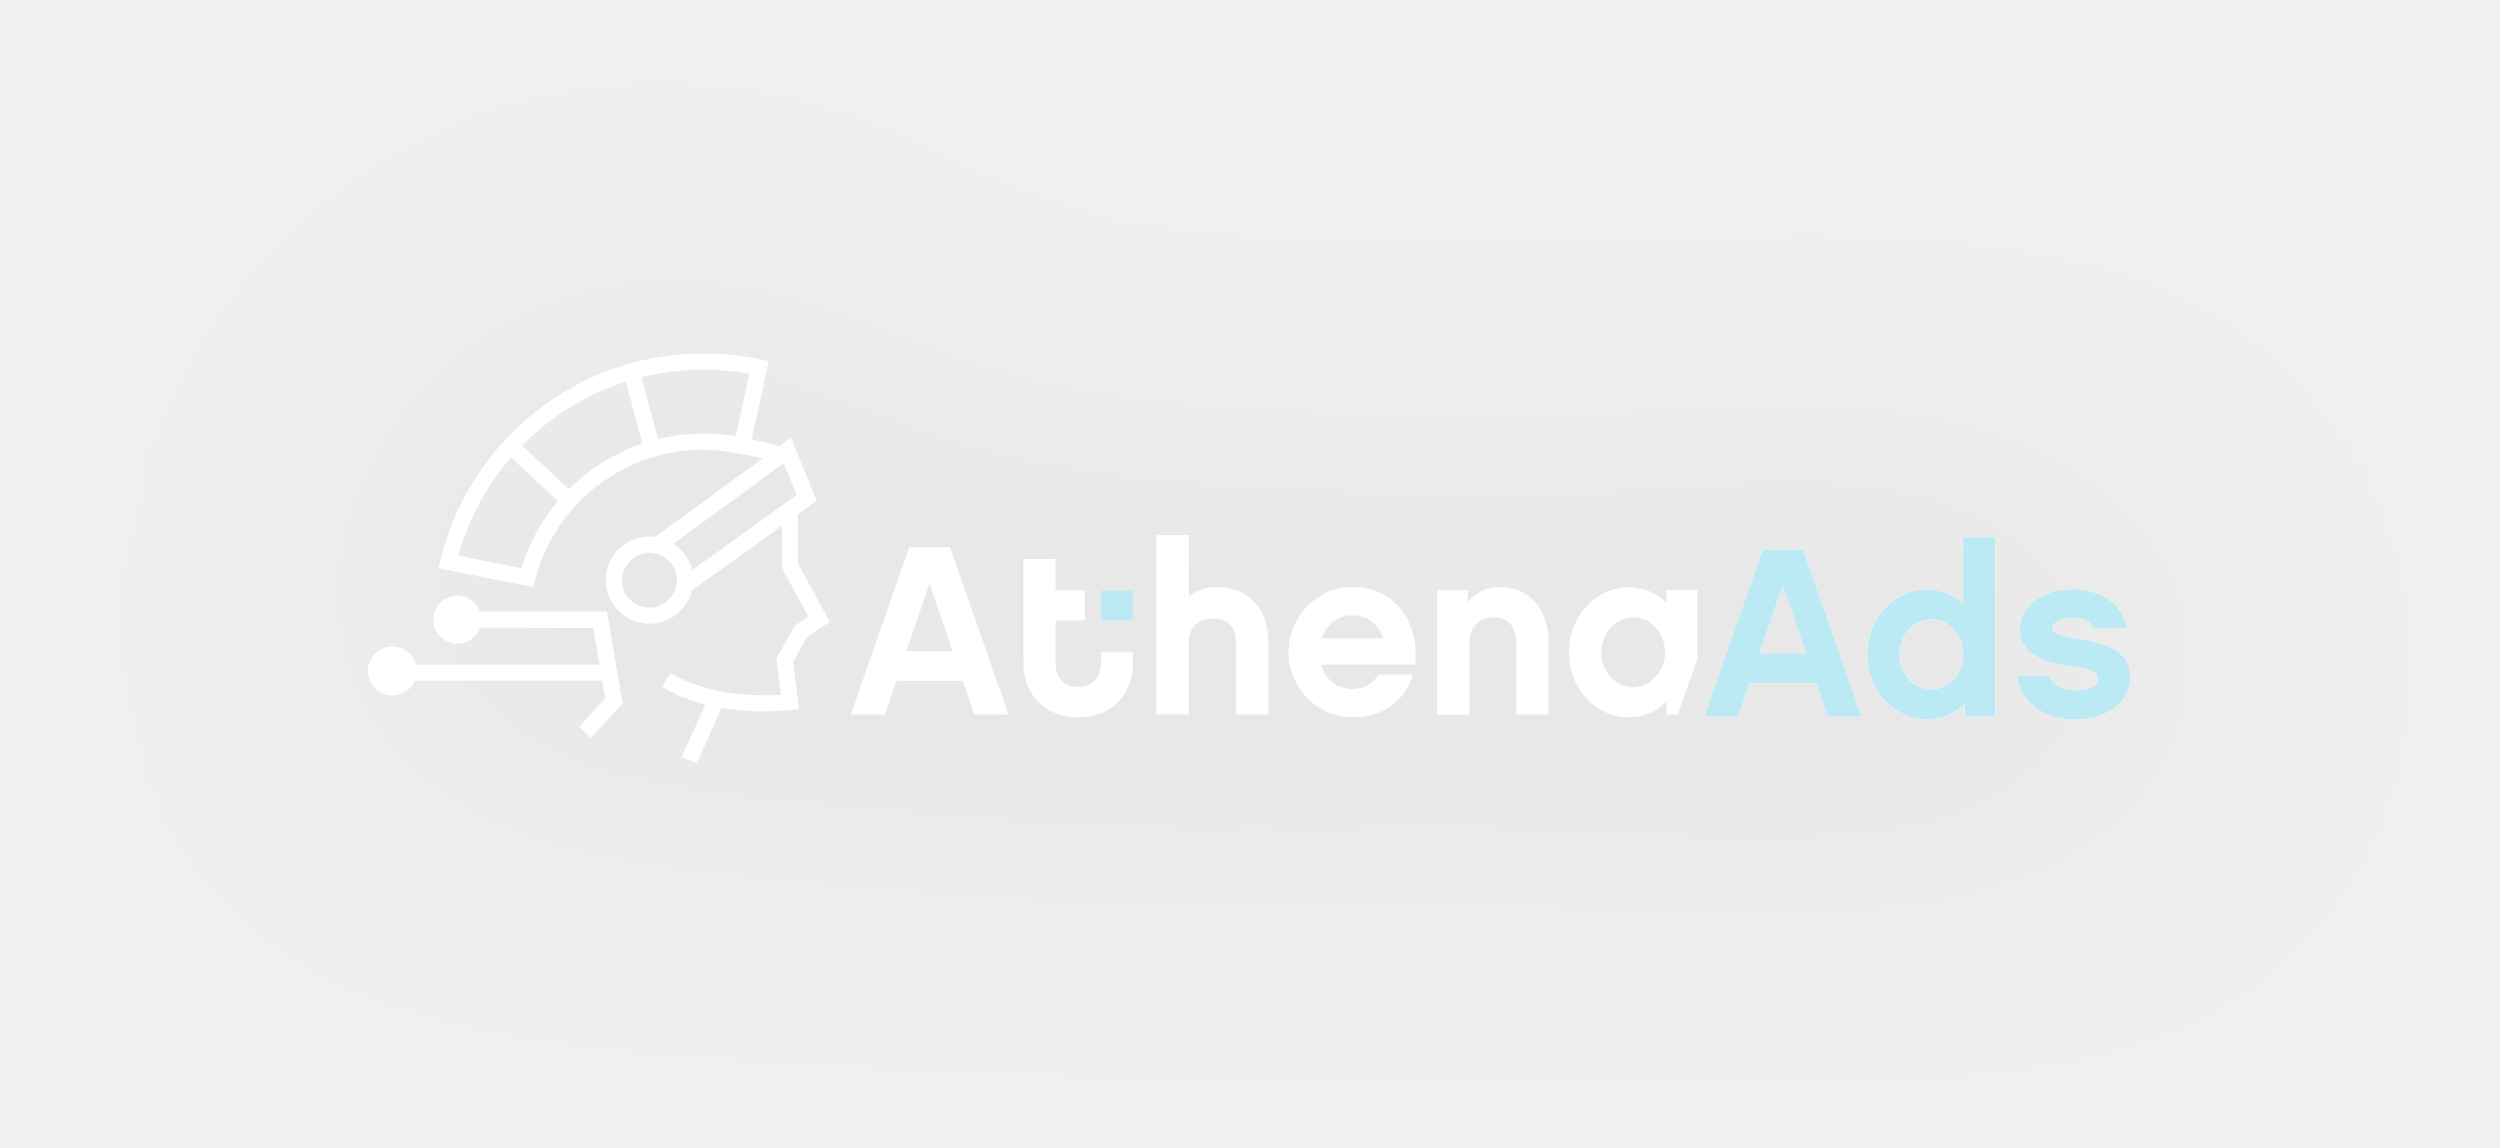
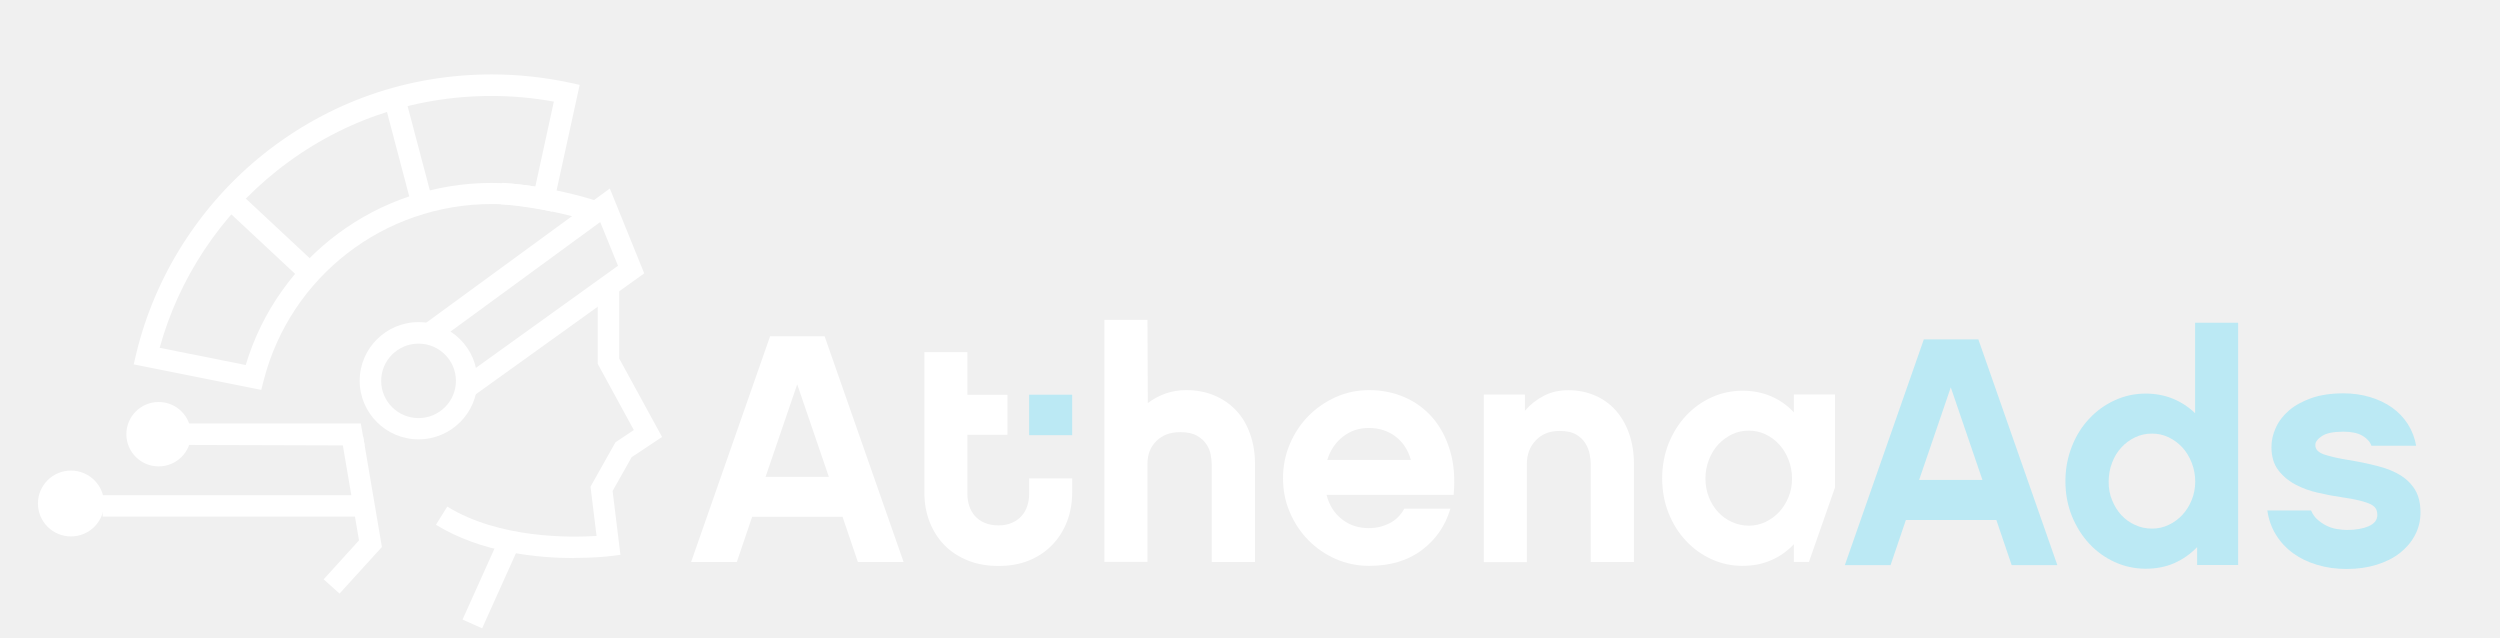
- <svg xmlns="http://www.w3.org/2000/svg" width="695" height="319" viewBox="0 0 695 319" fill="none">
-   <g filter="url(#filter0_d_3780_5604)">
-     <path d="M249.136 189.263L245.987 198.549H236.59L252.831 152.142H264.038L280.279 198.549H270.882L267.733 189.263H249.136ZM258.41 161.972L251.889 181.038H264.906L258.385 161.972H258.41Z" fill="white" />
-     <path d="M314.944 184.175C314.944 186.349 314.597 188.374 313.878 190.226C313.159 192.079 312.141 193.684 310.827 195.042C309.513 196.401 307.927 197.463 306.067 198.228C304.207 198.994 302.124 199.364 299.794 199.364C297.463 199.364 295.355 198.994 293.471 198.228C291.586 197.463 290 196.425 288.661 195.067C287.347 193.709 286.33 192.103 285.611 190.251C284.892 188.399 284.545 186.398 284.545 184.2V155.402H293.397V164.17H301.628V172.394H293.397V184.644C293.397 185.46 293.521 186.225 293.769 186.991C294.017 187.756 294.388 188.423 294.909 189.041C295.43 189.633 296.075 190.127 296.893 190.473C297.686 190.819 298.653 191.017 299.769 191.017C300.885 191.017 301.778 190.844 302.596 190.473C303.389 190.127 304.059 189.633 304.58 189.041C305.1 188.448 305.472 187.756 305.72 186.991C305.968 186.225 306.092 185.46 306.092 184.644V181.36H314.944V184.175Z" fill="white" />
-     <path d="M352.482 198.549H343.63V178.42C343.63 177.926 343.556 177.309 343.432 176.543C343.308 175.778 343.01 175.061 342.564 174.37C342.118 173.678 341.473 173.086 340.605 172.592C339.762 172.098 338.597 171.851 337.159 171.851C335.126 171.851 333.514 172.443 332.274 173.654C331.034 174.864 330.415 176.444 330.415 178.396V198.525H321.562V148.758H330.415L330.489 165.874C331.605 165.034 332.82 164.367 334.159 163.898C335.473 163.429 336.911 163.206 338.423 163.206C340.531 163.206 342.44 163.577 344.201 164.318C345.936 165.059 347.424 166.071 348.663 167.405C349.903 168.714 350.846 170.319 351.515 172.196C352.185 174.073 352.532 176.148 352.532 178.42V198.549H352.482Z" fill="white" />
-     <path d="M367.236 184.768C367.806 186.917 368.872 188.571 370.434 189.782C371.972 190.992 373.807 191.585 375.914 191.585C377.402 191.585 378.791 191.264 380.105 190.621C381.419 189.979 382.46 188.967 383.229 187.584H392.7C391.659 191.115 389.701 193.956 386.824 196.104C383.948 198.278 380.328 199.34 375.989 199.34C373.583 199.34 371.277 198.871 369.145 197.932C366.988 196.994 365.128 195.709 363.517 194.079C361.905 192.449 360.641 190.547 359.699 188.349C358.756 186.176 358.285 183.829 358.285 181.335C358.285 178.84 358.756 176.494 359.699 174.271C360.641 172.073 361.905 170.147 363.517 168.517C365.128 166.886 367.013 165.602 369.145 164.639C371.302 163.676 373.583 163.207 375.989 163.207C378.542 163.207 380.948 163.676 383.204 164.639C385.461 165.602 387.394 167.01 389.006 168.862C390.618 170.715 391.833 172.987 392.626 175.654C393.444 178.322 393.667 181.36 393.37 184.743H367.261L367.236 184.768ZM384.568 177.556C384.022 175.556 382.981 173.95 381.444 172.765C379.907 171.579 378.046 170.986 375.914 170.986C373.906 170.986 372.121 171.579 370.608 172.765C369.096 173.95 368.005 175.531 367.385 177.556H384.568Z" fill="white" />
-     <path d="M430.414 198.549H421.562V178.42C421.562 177.926 421.487 177.284 421.363 176.519C421.239 175.728 420.942 174.987 420.52 174.246C420.099 173.505 419.454 172.888 418.611 172.369C417.768 171.851 416.603 171.604 415.115 171.604C413.107 171.604 411.47 172.246 410.255 173.555C409.015 174.839 408.42 176.469 408.42 178.445V198.574H399.568V164.12H408.024V167.454C409.14 166.17 410.429 165.133 411.916 164.367C413.404 163.601 415.065 163.231 416.95 163.231C418.958 163.231 420.818 163.601 422.479 164.342C424.165 165.083 425.578 166.096 426.744 167.43C427.909 168.739 428.802 170.344 429.471 172.221C430.116 174.098 430.438 176.173 430.438 178.445V198.574L430.414 198.549Z" fill="white" />
-     <path d="M463.316 198.525H466.416L471.772 183.237V164.096H463.316V167.776C461.977 166.343 460.415 165.232 458.605 164.466C456.82 163.7 454.837 163.33 452.704 163.33C450.572 163.33 448.34 163.799 446.357 164.713C444.373 165.627 442.612 166.887 441.125 168.492C439.637 170.097 438.447 171.999 437.554 174.222C436.687 176.445 436.24 178.816 436.24 181.36C436.24 183.904 436.687 186.275 437.554 188.473C438.422 190.671 439.612 192.573 441.125 194.178C442.612 195.783 444.373 197.043 446.357 197.957C448.34 198.871 450.473 199.34 452.704 199.34C454.936 199.34 456.82 198.969 458.605 198.204C460.391 197.438 461.953 196.327 463.316 194.894V198.574V198.525ZM462.225 185.163C461.754 186.349 461.11 187.361 460.316 188.226C459.523 189.09 458.556 189.782 457.49 190.3C456.424 190.819 455.258 191.066 454.043 191.066C452.828 191.066 451.688 190.819 450.597 190.325C449.506 189.831 448.564 189.164 447.77 188.3C446.952 187.435 446.332 186.423 445.861 185.237C445.39 184.052 445.142 182.792 445.142 181.409C445.142 180.026 445.365 178.742 445.861 177.507C446.332 176.297 446.977 175.234 447.77 174.37C448.589 173.506 449.53 172.814 450.597 172.296C451.663 171.777 452.828 171.53 454.043 171.53C455.258 171.53 456.399 171.777 457.49 172.296C458.581 172.814 459.523 173.506 460.316 174.395C461.134 175.284 461.754 176.321 462.225 177.531C462.697 178.742 462.945 180.026 462.945 181.409C462.945 182.792 462.697 184.002 462.225 185.163Z" fill="white" />
-     <path d="M486.351 189.905L483.202 199.191H473.805L490.045 152.784H501.252L517.493 199.191H508.096L504.947 189.905H486.351ZM495.599 162.613L489.078 181.681H502.096L495.574 162.613H495.599Z" fill="#BBE9F4" />
-     <path d="M554.686 199.167H546.231V195.487C544.842 196.919 543.255 198.031 541.495 198.796C539.734 199.562 537.776 199.932 535.619 199.932C533.461 199.932 531.254 199.463 529.271 198.549C527.287 197.636 525.527 196.376 524.039 194.77C522.551 193.165 521.361 191.263 520.469 189.065C519.601 186.867 519.154 184.521 519.154 181.952C519.154 179.384 519.601 177.037 520.469 174.814C521.336 172.592 522.526 170.69 524.039 169.085C525.527 167.479 527.287 166.219 529.271 165.306C531.254 164.392 533.387 163.923 535.619 163.923C537.627 163.923 539.511 164.268 541.222 164.96C542.933 165.651 544.47 166.664 545.809 167.948V149.351H554.661V199.117L554.686 199.167ZM545.834 182.026C545.834 180.643 545.586 179.359 545.115 178.149C544.644 176.938 543.999 175.901 543.206 175.012C542.388 174.123 541.445 173.431 540.379 172.913C539.313 172.394 538.148 172.147 536.933 172.147C535.718 172.147 534.577 172.394 533.486 172.913C532.395 173.431 531.453 174.123 530.66 174.987C529.841 175.852 529.221 176.889 528.75 178.124C528.279 179.334 528.031 180.643 528.031 182.026C528.031 183.409 528.254 184.694 528.75 185.854C529.221 187.04 529.866 188.053 530.66 188.917C531.478 189.781 532.42 190.473 533.486 190.942C534.552 191.436 535.718 191.683 536.933 191.683C538.148 191.683 539.288 191.436 540.379 190.918C541.47 190.399 542.413 189.707 543.206 188.843C543.999 187.979 544.644 186.966 545.115 185.78C545.586 184.595 545.834 183.335 545.834 182.026Z" fill="#BBE9F4" />
-     <path d="M592.152 188.349C592.152 190.053 591.78 191.609 591.011 193.042C590.267 194.474 589.201 195.684 587.887 196.722C586.548 197.759 584.961 198.549 583.102 199.117C581.242 199.685 579.234 199.982 577.027 199.982C574.82 199.982 572.787 199.71 570.928 199.142C569.043 198.574 567.382 197.784 565.969 196.746C564.53 195.709 563.365 194.449 562.448 192.968C561.53 191.486 560.935 189.831 560.662 187.954H569.663C569.985 188.719 570.407 189.337 570.977 189.831C571.548 190.325 572.143 190.745 572.812 191.066C573.482 191.411 574.2 191.634 574.919 191.757C575.638 191.881 576.358 191.955 577.027 191.955C578.812 191.955 580.3 191.708 581.49 191.189C582.68 190.671 583.275 189.905 583.275 188.892C583.275 188.398 583.176 187.978 583.002 187.633C582.829 187.287 582.457 186.966 581.936 186.694C581.391 186.422 580.647 186.175 579.705 185.928C578.763 185.681 577.523 185.459 576.011 185.237C574.449 185.015 572.812 184.718 571.126 184.323C569.44 183.953 567.878 183.385 566.44 182.619C565.001 181.853 563.836 180.865 562.894 179.63C561.977 178.396 561.505 176.84 561.505 174.913C561.505 173.579 561.803 172.246 562.423 170.912C563.043 169.578 563.935 168.393 565.15 167.356C566.365 166.318 567.903 165.503 569.737 164.836C571.597 164.194 573.779 163.873 576.283 163.873C578.242 163.873 580.077 164.12 581.788 164.639C583.498 165.157 585.011 165.874 586.325 166.812C587.639 167.751 588.73 168.887 589.574 170.22C590.417 171.554 590.987 173.036 591.259 174.642H582.061C581.788 173.851 581.168 173.16 580.226 172.592C579.259 172.023 577.944 171.752 576.308 171.752C574.25 171.752 572.762 172.048 571.87 172.666C570.977 173.258 570.53 173.876 570.53 174.493C570.53 175.382 571.126 176.025 572.341 176.444C573.556 176.84 575.217 177.235 577.374 177.58C579.531 177.926 581.515 178.346 583.325 178.815C585.135 179.285 586.697 179.902 587.986 180.692C589.276 181.483 590.292 182.471 591.036 183.706C591.78 184.941 592.152 186.472 592.152 188.349Z" fill="#BBE9F4" />
-     <path d="M314.944 164.145H306.092V172.468H314.944V164.145Z" fill="#BBE9F4" />
-     <path d="M168.305 184.817H115.615V189.214H168.305V184.817Z" fill="white" />
-     <path d="M109.095 193.289C112.847 193.289 115.888 190.259 115.888 186.522C115.888 182.784 112.847 179.754 109.095 179.754C105.342 179.754 102.301 182.784 102.301 186.522C102.301 190.259 105.342 193.289 109.095 193.289Z" fill="white" />
-     <path d="M212.54 197.735C205.126 197.735 193.473 196.648 184.125 190.893L186.456 187.164C197.117 193.733 211.672 193.536 217.152 193.19L215.912 183.064L221.045 173.926L224.813 171.406L217.4 157.822V141.769H221.813V156.711L230.616 172.839L224.367 176.988L220.45 183.953L222.062 197.068L219.879 197.339C219.582 197.389 216.73 197.71 212.54 197.71V197.735Z" fill="white" />
-     <path d="M191.589 164.59L189.01 161.033L221.565 137.644L217.896 128.654L184.299 153.229L181.695 149.672L219.879 121.763L226.946 139.2L191.589 164.59Z" fill="white" />
-     <path d="M180.553 173.333C173.884 173.333 168.453 167.924 168.453 161.28C168.453 154.636 173.884 149.228 180.553 149.228C187.223 149.228 192.653 154.636 192.653 161.28C192.653 167.924 187.223 173.333 180.553 173.333ZM180.553 153.649C176.313 153.649 172.867 157.082 172.867 161.305C172.867 165.528 176.313 168.961 180.553 168.961C184.793 168.961 188.24 165.528 188.24 161.305C188.24 157.082 184.793 153.649 180.553 153.649Z" fill="white" />
-     <path d="M196.853 194.268L189.6 210.381L193.627 212.18L200.88 196.067L196.853 194.268Z" fill="white" />
-     <path d="M164.314 205.045L161.041 202.106L168.306 194.104L164.81 173.53L169.174 172.79L173.017 195.462L164.314 205.045Z" fill="white" />
-     <path d="M169.469 174.593L129.674 174.469V170.073H168.676L169.469 174.593Z" fill="white" />
-     <path d="M127.121 178.89C130.791 178.89 133.766 175.927 133.766 172.271C133.766 168.615 130.791 165.652 127.121 165.652C123.451 165.652 120.477 168.615 120.477 172.271C120.477 175.927 123.451 178.89 127.121 178.89Z" fill="white" />
-     <path d="M148.222 163.157L121.988 157.921L122.509 155.698C126.377 139.62 135.675 125.048 148.717 114.65C162.156 103.956 178.372 98.3 195.605 98.3C200.96 98.3 206.292 98.868 211.524 99.979L213.68 100.449L207.977 126.505L205.821 126.036C202.448 125.319 199.026 124.949 195.605 124.949C173.512 124.949 154.247 139.817 148.742 161.107L148.222 163.132V163.157ZM127.369 154.513L145.023 158.045C151.668 135.89 172.173 120.602 195.58 120.602C198.58 120.602 201.605 120.849 204.556 121.368L208.375 103.882C204.159 103.116 199.845 102.721 195.555 102.721C179.339 102.721 164.066 108.056 151.42 118.108C139.742 127.394 131.237 140.262 127.319 154.537L127.369 154.513Z" fill="white" />
-     <path d="M217.103 128.901C206.962 125.542 197.539 125.023 197.465 124.998L197.688 120.602C198.085 120.602 207.78 121.145 218.516 124.727L217.128 128.901H217.103Z" fill="white" />
-     <path d="M143.428 122.327L140.41 125.535L157.366 141.356L160.383 138.148L143.428 122.327Z" fill="white" />
-     <path d="M177.913 103.339L173.645 104.457L179.281 125.811L183.549 124.694L177.913 103.339Z" fill="white" />
+ <svg xmlns="http://www.w3.org/2000/svg" version="1.2" viewBox="95 83 513 131" width="514" height="131">
+   <style>
+ 		.s0 { fill: #ffffff } 
+ 		.s1 { fill: #bbe9f4 } 
+ 	</style>
+   <g>
+     <path class="s0" d="m249.14 189.26l-3.15 9.29h-9.4l16.24-46.41h11.21l16.24 46.41h-9.4l-3.15-9.29zm9.28-27.29l-6.52 19.07h13.01l-6.52-19.07z" />
+     <path class="s0" d="m314.94 184.18q0.01 3.26-1.06 6.05-1.08 2.78-3.05 4.81-1.97 2.04-4.76 3.19-2.79 1.14-6.28 1.13-3.49 0.01-6.32-1.13c-1.88-0.77-3.47-1.8-4.81-3.16q-1.97-2.04-3.05-4.82-1.07-2.76-1.06-6.05v-28.8h8.85v8.77h8.23v8.22h-8.23v12.25q0 1.21 0.37 2.35 0.36 1.14 1.14 2.05c0.52 0.59 1.16 1.09 1.98 1.43q1.2 0.53 2.88 0.55c1.11 0 2.01-0.18 2.83-0.55q1.19-0.53 1.98-1.43 0.77-0.89 1.14-2.05 0.37-1.14 0.37-2.35v-3.28h8.85z" />
+     <path class="s0" d="m352.48 198.55h-8.85v-20.13q-0.01-0.73-0.2-1.88-0.19-1.14-0.87-2.17-0.66-1.04-1.96-1.78-1.27-0.74-3.44-0.74-3.04-0.01-4.89 1.8-1.86 1.82-1.85 4.75v20.12h-8.86v-49.76h8.86l0.07 17.11q1.67-1.26 3.67-1.97 1.98-0.7 4.26-0.69 3.15 0 5.78 1.11 2.6 1.1 4.46 3.08 1.86 1.97 2.85 4.8 1.02 2.81 1.02 6.22v20.13z" />
+     <path class="s0" d="m367.24 184.77q0.85 3.21 3.19 5.01 2.32 1.81 5.48 1.8 2.23 0.01 4.2-0.96 1.97-0.96 3.12-3.04h9.47q-1.56 5.3-5.88 8.52-4.32 3.25-10.83 3.24c-2.41 0-4.71-0.47-6.85-1.41q-3.22-1.41-5.62-3.85-2.41-2.44-3.82-5.73-1.42-3.27-1.41-7.02-0.01-3.73 1.41-7.06 1.41-3.3 3.82-5.75 2.42-2.44 5.62-3.88 3.24-1.44 6.85-1.43 3.83-0.01 7.21 1.43 3.39 1.44 5.81 4.22 2.42 2.79 3.62 6.79c0.81 2.67 1.04 5.71 0.74 9.09h-26.11zm17.33-7.21q-0.82-3.01-3.12-4.79-2.32-1.78-5.53-1.78-3.03 0-5.31 1.78c-1.51 1.18-2.6 2.77-3.22 4.79z" />
+     <path class="s0" d="m430.41 198.55h-8.85v-20.13q0-0.75-0.2-1.9c-0.12-0.79-0.42-1.53-0.84-2.27q-0.64-1.11-1.91-1.88-1.26-0.77-3.5-0.77-3.02 0-4.86 1.95-1.84 1.93-1.83 4.89v20.13h-8.85v-34.45h8.45v3.33q1.67-1.93 3.9-3.08 2.22-1.15 5.03-1.14 3.02 0 5.53 1.11 2.52 1.1 4.26 3.09 1.74 1.97 2.73 4.79 0.97 2.82 0.97 6.22v20.13z" />
+     <path class="s0" d="m463.32 198.53h3.1l5.35-15.29v-19.14h-8.45v3.68q-2.01-2.16-4.71-3.31-2.69-1.15-5.91-1.14c-2.13 0-4.36 0.47-6.34 1.38q-2.99 1.37-5.23 3.78-2.24 2.4-3.58 5.73-1.3 3.33-1.31 7.14 0.01 3.82 1.31 7.11 1.31 3.3 3.58 5.71 2.24 2.41 5.23 3.78 2.98 1.37 6.34 1.38c2.24 0 4.12-0.37 5.91-1.14q2.67-1.15 4.71-3.31v3.68zm-1.09-13.36q-0.72 1.77-1.91 3.07c-0.8 0.86-1.76 1.55-2.83 2.07q-1.61 0.77-3.45 0.77-1.81-0.01-3.44-0.75-1.64-0.73-2.83-2.02-1.21-1.29-1.91-3.06-0.71-1.77-0.72-3.83c0-1.38 0.23-2.67 0.72-3.9q0.71-1.83 1.91-3.14 1.23-1.3 2.83-2.08 1.61-0.77 3.44-0.76 1.82-0.01 3.45 0.76 1.64 0.78 2.83 2.1 1.21 1.33 1.91 3.14 0.71 1.81 0.71 3.88c0 1.38-0.24 2.59-0.71 3.75z" />
+     <path class="s1" d="m486.35 189.91l-3.15 9.28h-9.4l16.24-46.41h11.21l16.24 46.41h-9.39l-3.15-9.28zm9.24-27.3l-6.52 19.07h13.02l-6.52-19.07z" />
+     <path class="s1" d="m554.69 199.17h-8.46v-3.68q-2.09 2.15-4.74 3.31-2.64 1.14-5.87 1.13c-2.16 0-4.37-0.47-6.35-1.38q-2.99-1.37-5.23-3.78-2.23-2.41-3.57-5.7c-0.87-2.2-1.32-4.55-1.32-7.12 0-2.57 0.45-4.91 1.32-7.14q1.3-3.32 3.57-5.72 2.24-2.41 5.23-3.78 2.99-1.38 6.35-1.39 3.02 0 5.6 1.04 2.57 1.05 4.59 2.99v-18.6h8.85v49.77zm-8.85-17.14q-0.01-2.07-0.72-3.88-0.71-1.81-1.91-3.14-1.23-1.33-2.83-2.1-1.61-0.77-3.44-0.76-1.82-0.01-3.45 0.76-1.64 0.78-2.83 2.08-1.21 1.29-1.91 3.13-0.71 1.83-0.71 3.91-0.02 2.08 0.71 3.82 0.72 1.78 1.91 3.07 1.23 1.31 2.83 2.02 1.61 0.74 3.45 0.74 1.81 0.01 3.44-0.76 1.64-0.78 2.83-2.08 1.2-1.29 1.91-3.06 0.71-1.78 0.72-3.75z" />
+     <path class="s1" d="m592.15 188.35q0.01 2.55-1.14 4.69c-0.74 1.43-1.81 2.64-3.12 3.68q-2.01 1.55-4.79 2.4-2.78 0.86-6.07 0.86-3.31 0.01-6.1-0.84-2.84-0.84-4.96-2.39-2.15-1.56-3.52-3.78-1.38-2.21-1.79-5.02h9q0.47 1.15 1.32 1.88 0.84 0.75 1.83 1.24 1.02 0.51 2.11 0.69 1.09 0.19 2.11 0.2 2.67 0 4.46-0.77 1.78-0.78 1.79-2.3-0.01-0.74-0.28-1.26-0.27-0.52-1.06-0.94-0.82-0.4-2.23-0.76-1.42-0.37-3.7-0.69-2.35-0.33-4.88-0.92-2.53-0.55-4.69-1.7-2.15-1.14-3.55-2.99-1.38-1.84-1.38-4.72-0.01-2 0.91-4 0.92-2 2.73-3.55c1.22-1.04 2.75-1.86 4.59-2.52q2.79-0.97 6.54-0.97 2.94 0 5.51 0.77 2.56 0.77 4.54 2.17 1.97 1.41 3.24 3.41 1.27 2.01 1.69 4.42h-9.2q-0.41-1.19-1.83-2.05-1.46-0.84-3.92-0.84-3.1 0-4.44 0.92-1.34 0.89-1.34 1.82-0.01 1.33 1.81 1.95c1.22 0.4 2.88 0.8 5.03 1.14q3.24 0.53 5.96 1.24 2.72 0.69 4.66 1.87 1.93 1.18 3.05 3.02 1.11 1.84 1.11 4.64z" />
+     <path class="s1" d="m314.94 164.15h-8.85v8.32h8.85z" />
+     <path class="s0" d="m168.31 184.82h-52.7v4.39h52.7z" />
+     <path class="s0" d="m109.09 193.29c3.76 0 6.8-3.03 6.8-6.77 0-3.74-3.04-6.77-6.8-6.77-3.75 0-6.79 3.03-6.79 6.77 0 3.74 3.04 6.77 6.79 6.77z" />
+     <path class="s0" d="m212.54 197.74c-7.41 0-19.07-1.09-28.41-6.85l2.33-3.73c10.66 6.57 25.21 6.38 30.69 6.03l-1.24-10.13 5.13-9.13 3.77-2.52-7.41-13.59v-16.05h4.41v14.94l8.81 16.13-6.25 4.15-3.92 6.96 1.61 13.12-2.18 0.27c-0.3 0.05-3.15 0.37-7.34 0.37z" />
+     <path class="s0" d="m191.59 164.59l-2.58-3.56 32.55-23.39-3.66-8.99-33.6 24.58-2.61-3.56 38.19-27.91 7.07 17.44z" />
+     <path class="s0" d="m180.55 173.33c-6.67 0-12.1-5.41-12.1-12.05 0-6.64 5.43-12.05 12.1-12.05 6.67 0 12.1 5.41 12.1 12.05 0 6.64-5.43 12.05-12.1 12.05zm0-19.68c-4.24 0-7.68 3.43-7.68 7.65 0 4.23 3.44 7.66 7.68 7.66 4.24 0 7.69-3.43 7.69-7.66 0-4.22-3.45-7.65-7.69-7.65z" />
+     <path class="s0" d="m196.85 194.27l-7.25 16.11 4.03 1.8 7.25-16.11z" />
+     <path class="s0" d="m164.31 205.04l-3.27-2.93 7.27-8.01-3.5-20.57 4.36-0.74 3.85 22.67z" />
+     <path class="s0" d="m169.47 174.59l-39.8-0.12v-4.4h39.01z" />
+     <path class="s0" d="m127.12 178.89c3.67 0 6.65-2.96 6.65-6.62 0-3.65-2.98-6.62-6.65-6.62-3.67 0-6.64 2.97-6.64 6.62 0 3.66 2.97 6.62 6.64 6.62z" />
+     <path class="s0" d="m148.22 163.16l-26.23-5.24 0.52-2.22c3.87-16.08 13.17-30.65 26.21-41.05 13.44-10.69 29.65-16.35 46.88-16.35 5.36 0 10.69 0.57 15.92 1.68l2.16 0.47-5.7 26.05-2.16-0.46q-5.07-1.09-10.22-1.09c-22.09 0-41.35 14.87-46.86 36.16l-0.52 2.02zm-20.85-8.64l17.65 3.53c6.65-22.16 27.15-37.44 50.56-37.44 3 0 6.02 0.24 8.98 0.76l3.81-17.48c-4.21-0.77-8.53-1.16-12.81-1.16-16.22 0-31.49 5.33-44.14 15.38-11.68 9.29-20.18 22.16-24.1 36.43z" />
+     <path class="s0" d="m217.1 128.9c-10.14-3.36-19.56-3.88-19.63-3.9l0.22-4.4c0.4 0 10.09 0.54 20.83 4.13l-1.39 4.17z" />
+     <path class="s0" d="m143.43 122.33l-3.02 3.2 16.96 15.83 3.01-3.21z" />
+     <path class="s0" d="m177.91 103.34l-4.26 1.12 5.63 21.35 4.27-1.12z" />
  </g>
-   <defs>
-     <filter id="filter0_d_3780_5604" x="0.001" y="-0" width="694.6" height="339.6" filterUnits="userSpaceOnUse" color-interpolation-filters="sRGB">
-       <feFlood flood-opacity="0" result="BackgroundImageFix" />
-       <feColorMatrix in="SourceAlpha" type="matrix" values="0 0 0 0 0 0 0 0 0 0 0 0 0 0 0 0 0 0 127 0" result="hardAlpha" />
-       <feOffset dy="4" />
-       <feGaussianBlur stdDeviation="51.15" />
-       <feComposite in2="hardAlpha" operator="out" />
-       <feColorMatrix type="matrix" values="0 0 0 0 0 0 0 0 0 0 0 0 0 0 0 0 0 0 0.2 0" />
-       <feBlend mode="normal" in2="BackgroundImageFix" result="effect1_dropShadow_3780_5604" />
-       <feBlend mode="normal" in="SourceGraphic" in2="effect1_dropShadow_3780_5604" result="shape" />
-     </filter>
-   </defs>
</svg>
